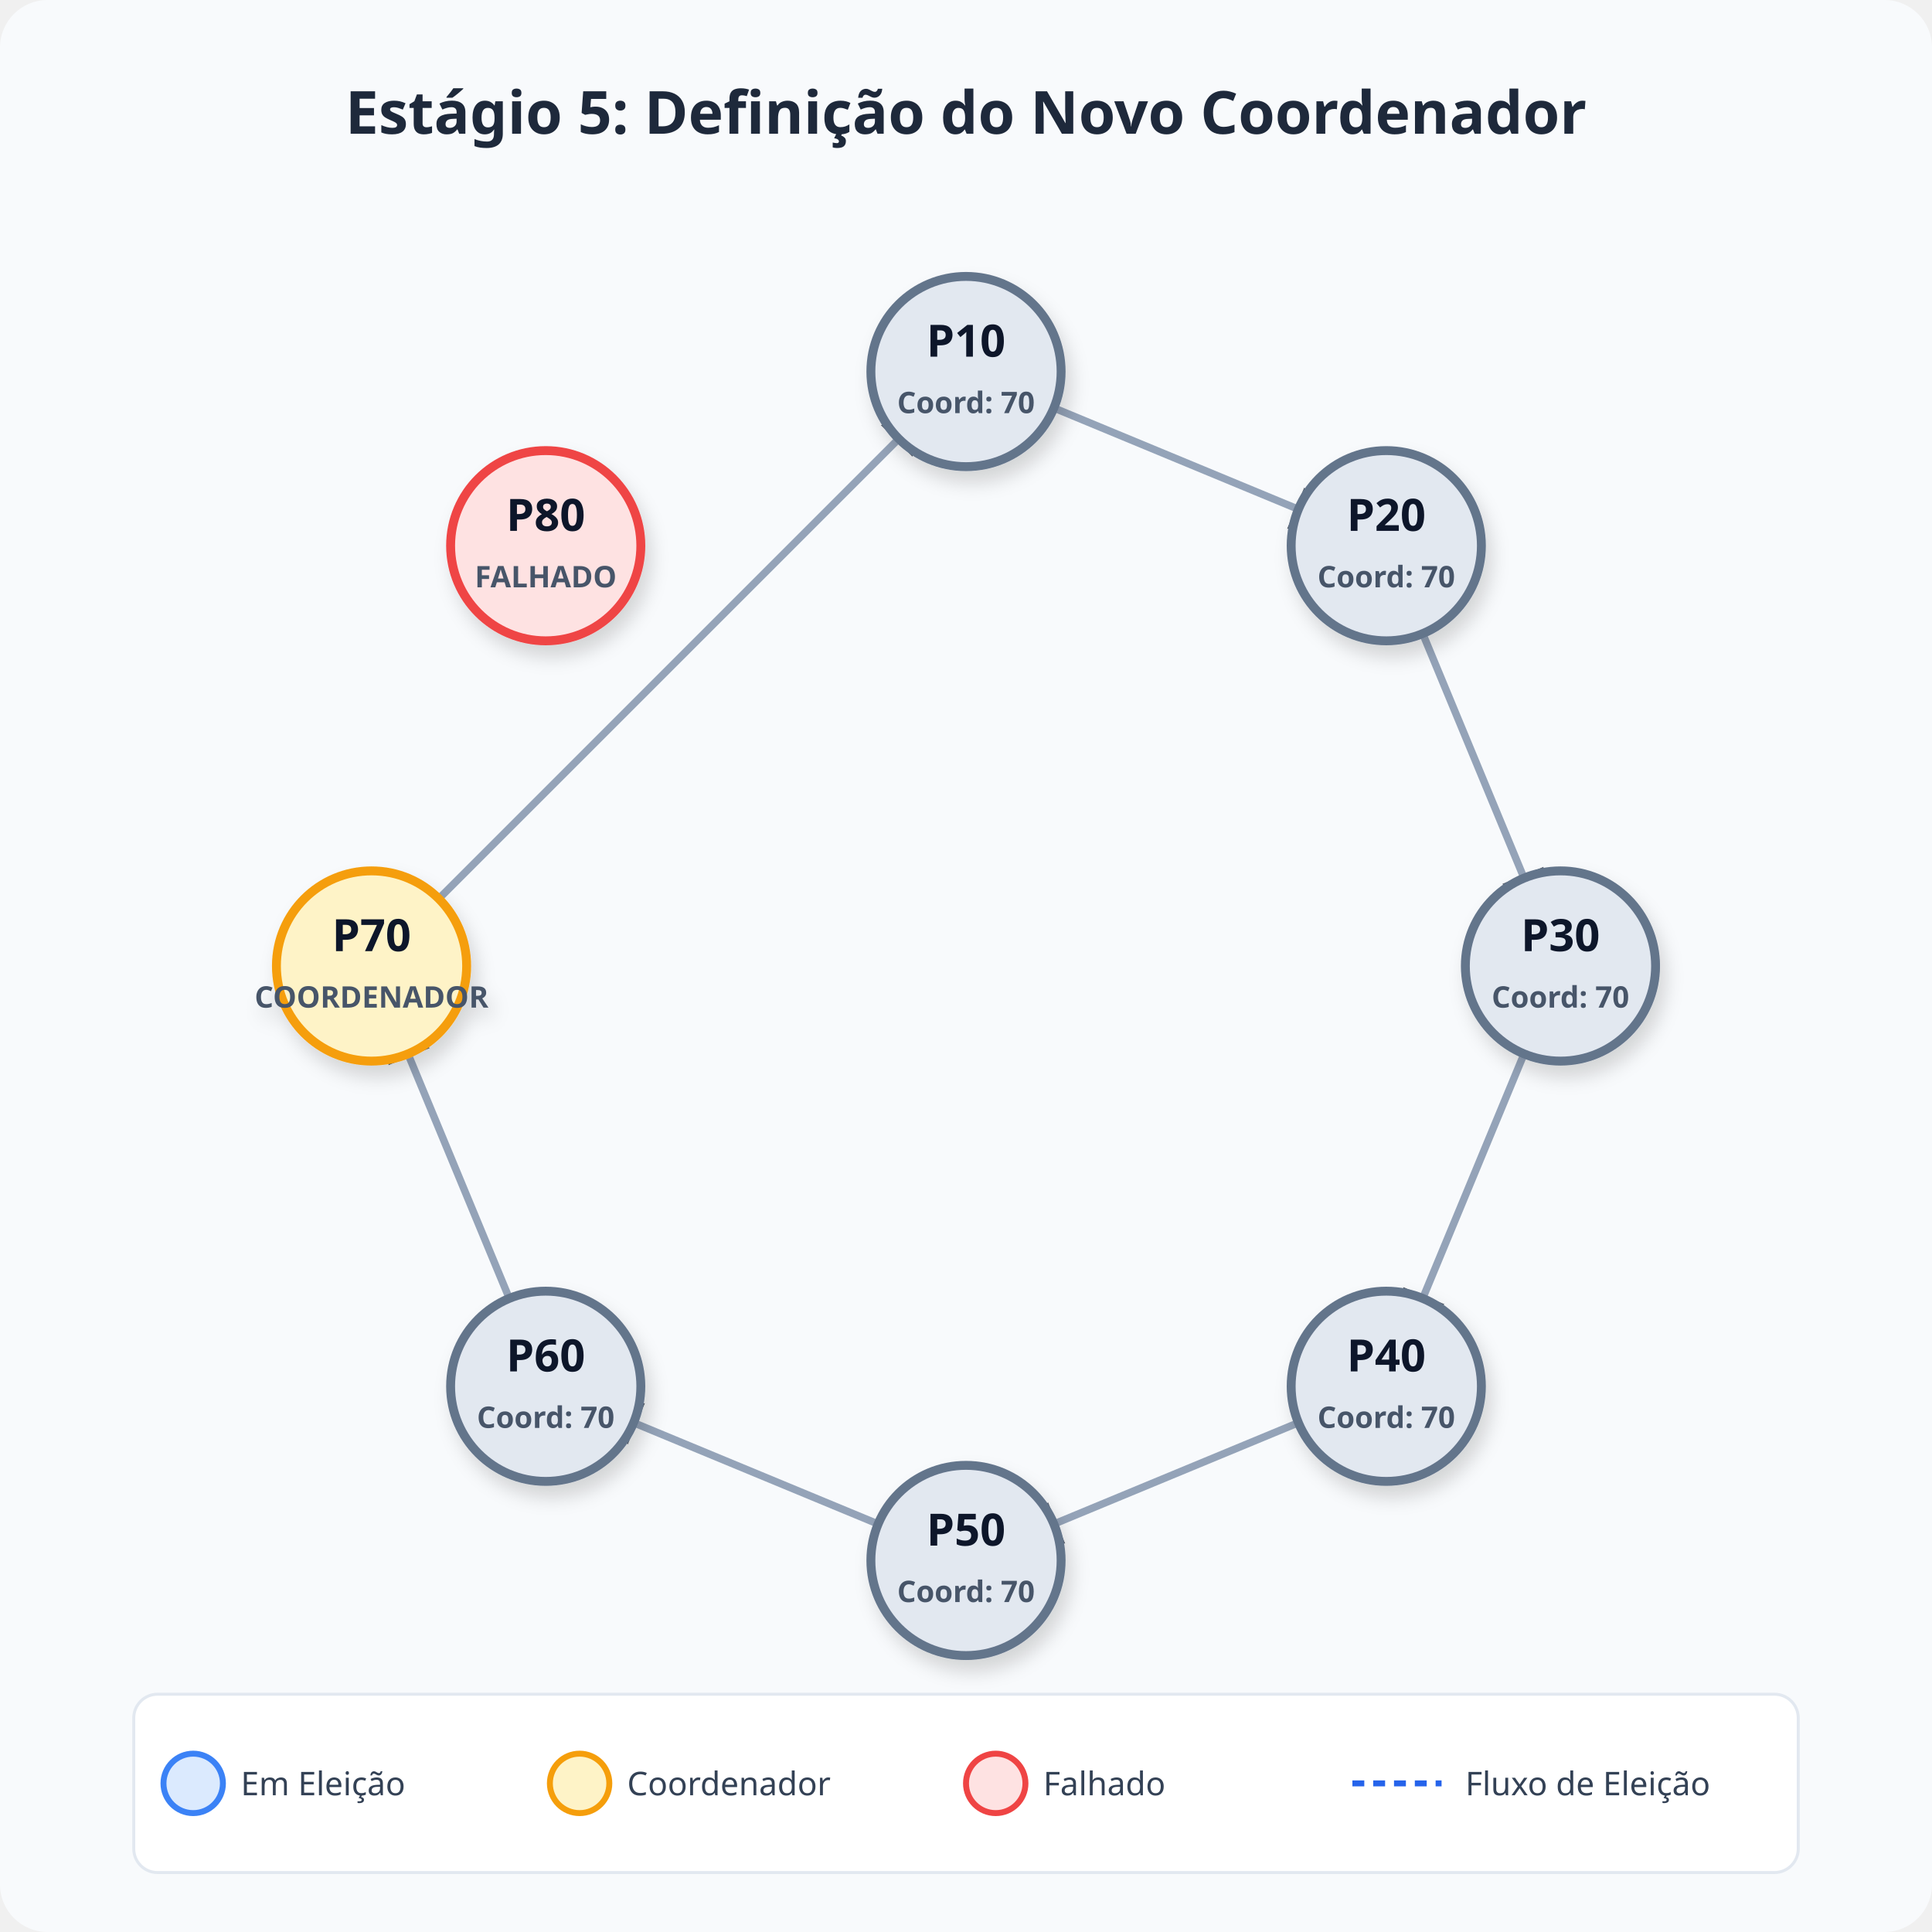
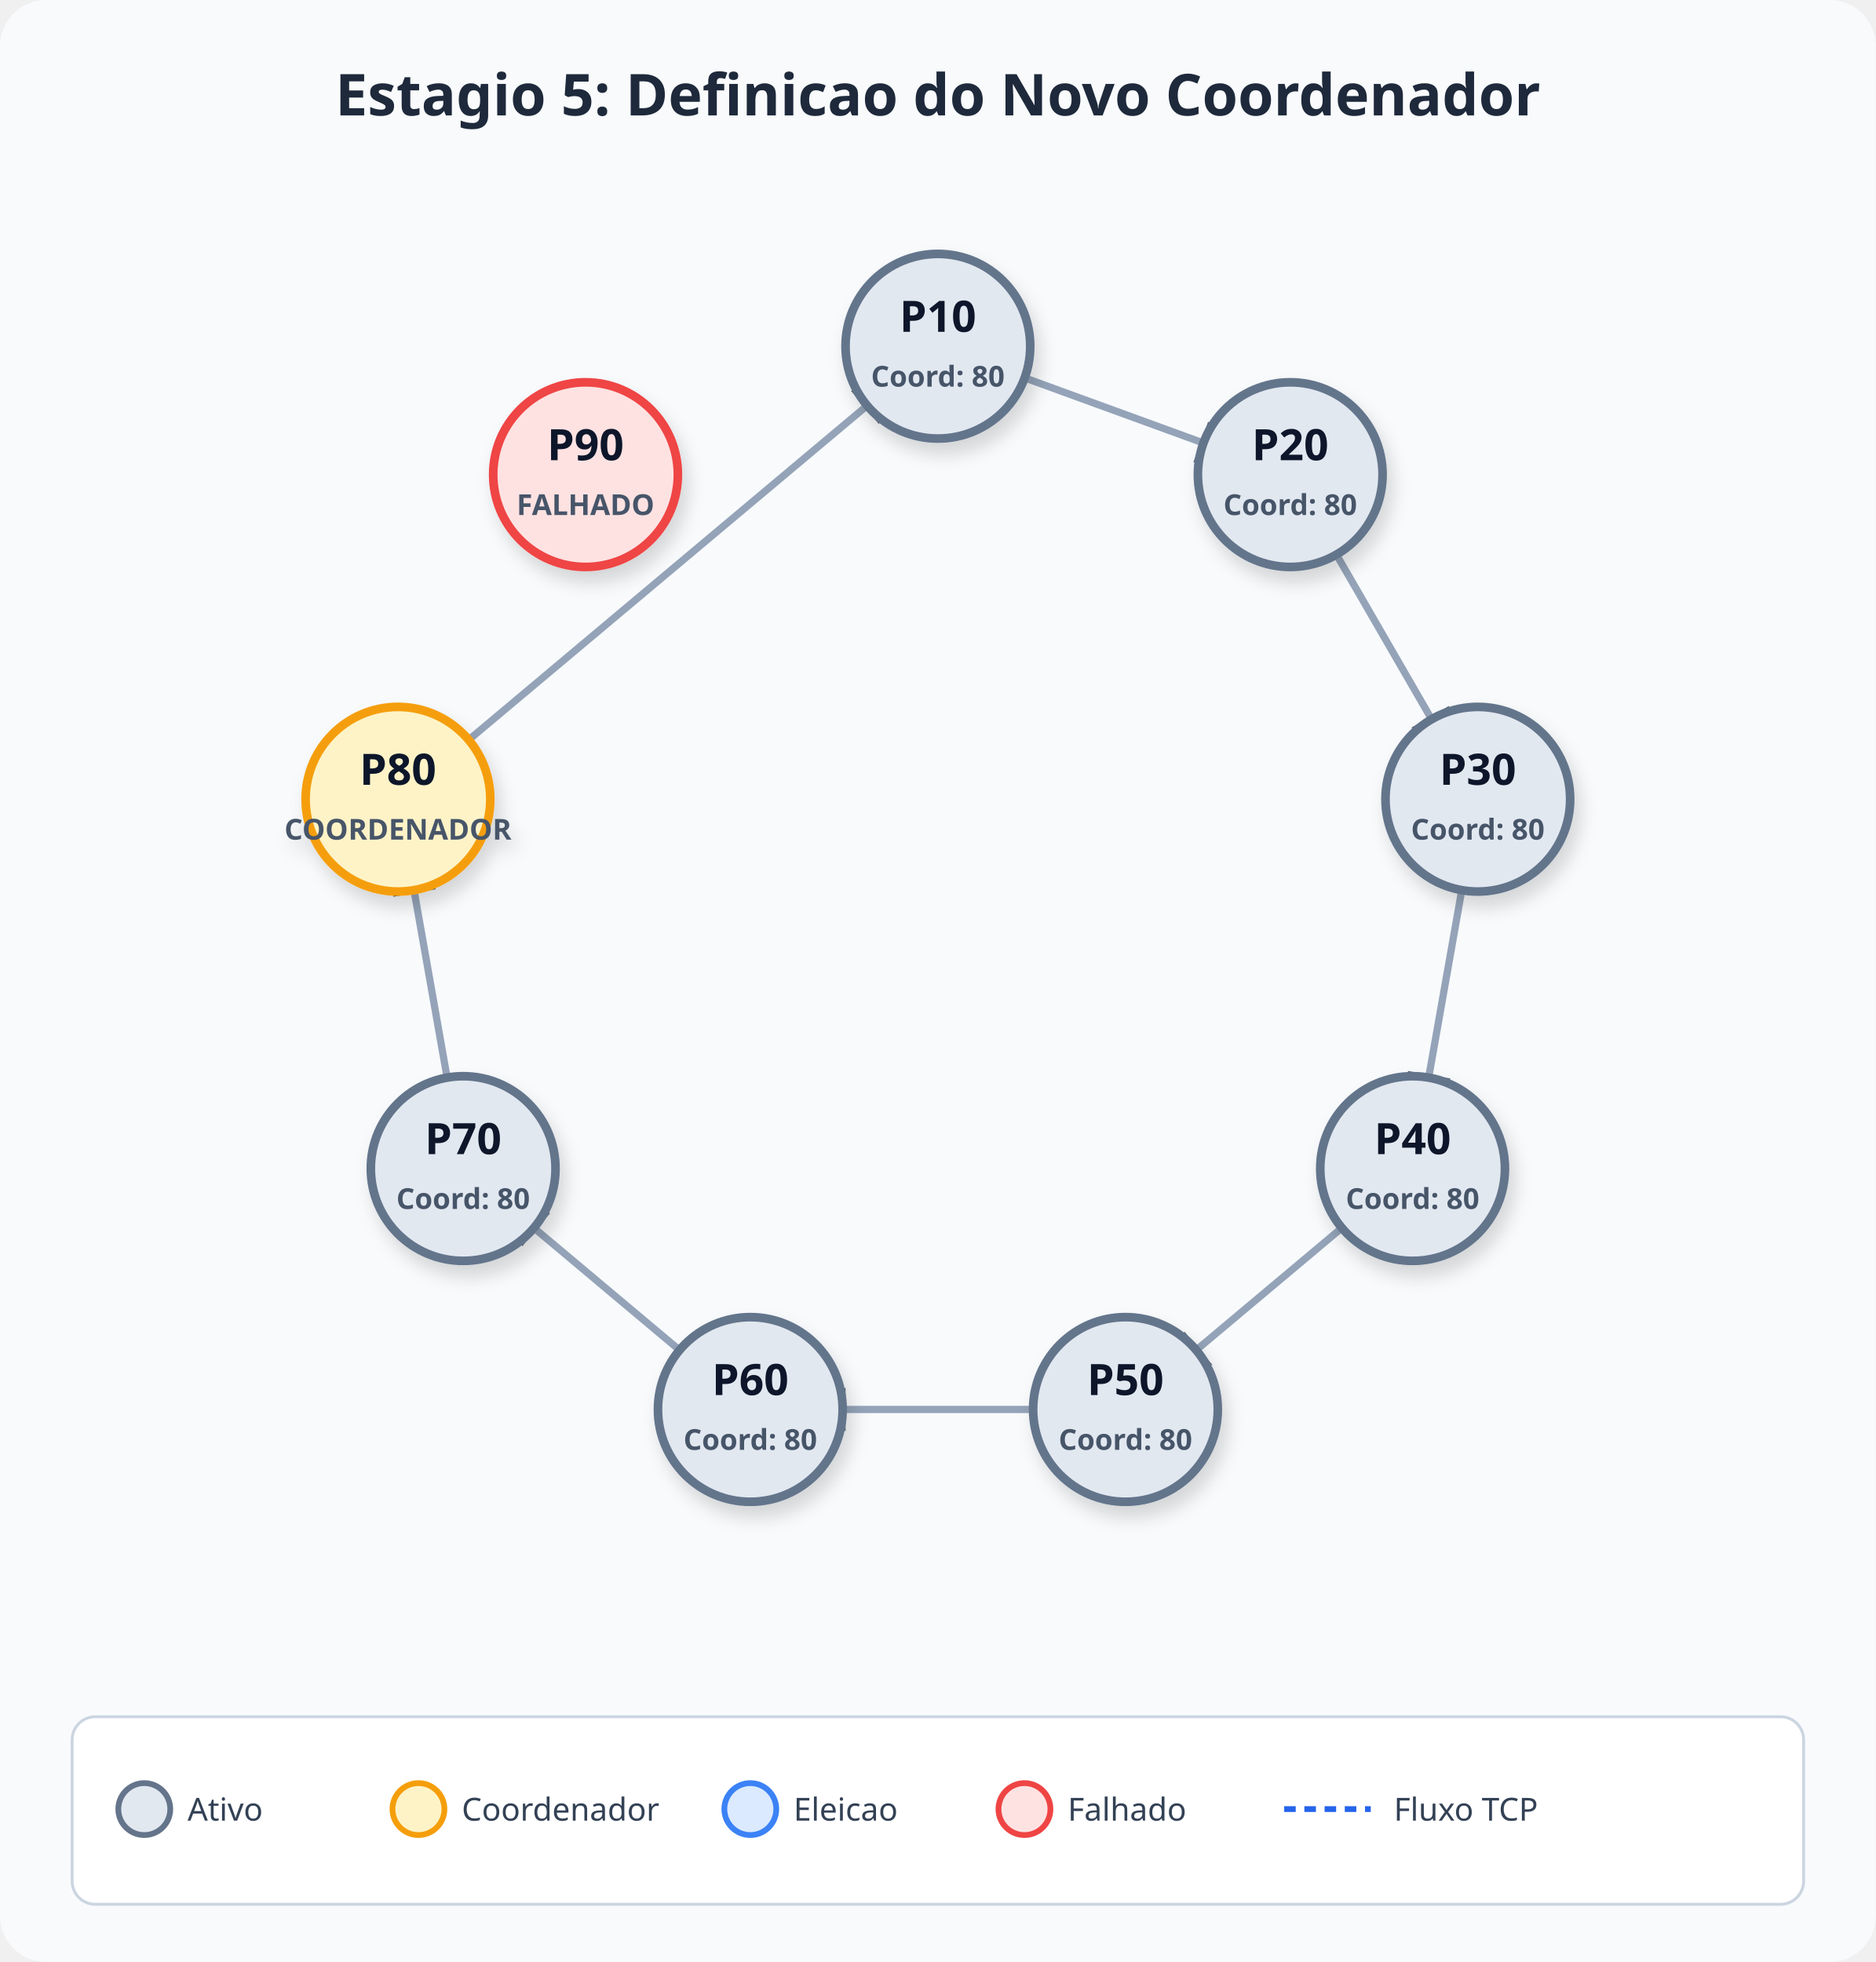
- <svg xmlns="http://www.w3.org/2000/svg" viewBox="0 0 650 650" width="100%" height="100%">
+ <svg xmlns="http://www.w3.org/2000/svg" viewBox="0 0 650 680" width="100%" height="100%">
  <defs>
    <marker id="arrow" viewBox="0 0 10 10" refX="22" refY="5" markerWidth="6" markerHeight="6" orient="auto-start-reverse">
      <path d="M 0 0 L 10 5 L 0 10 z" fill="#4B5563" />
    </marker>
    <marker id="arrow-active" viewBox="0 0 10 10" refX="22" refY="5" markerWidth="6" markerHeight="6" orient="auto-start-reverse">
      <path d="M 0 0 L 10 5 L 0 10 z" fill="#2563EB" />
    </marker>
    <filter id="shadow" x="-20%" y="-20%" width="140%" height="140%">
      <feDropShadow dx="2" dy="4" stdDeviation="3" flood-opacity="0.15" />
    </filter>
  </defs>
  <rect width="100%" height="100%" fill="#F8FAFC" rx="16" />
-   <text x="325" y="45" font-family="system-ui, sans-serif" font-size="20" font-weight="bold" text-anchor="middle" fill="#1E293B">Estágio 5: Definição do Novo Coordenador</text>
-   <line x1="325.0" y1="125.0" x2="466.4" y2="183.6" stroke="#94A3B8" stroke-width="2.5" marker-end="url(#arrow)" />
-   <line x1="466.4" y1="183.6" x2="525.0" y2="325.0" stroke="#94A3B8" stroke-width="2.5" marker-end="url(#arrow)" />
-   <line x1="525.0" y1="325.0" x2="466.4" y2="466.4" stroke="#94A3B8" stroke-width="2.5" marker-end="url(#arrow)" />
-   <line x1="466.4" y1="466.4" x2="325.0" y2="525.0" stroke="#94A3B8" stroke-width="2.5" marker-end="url(#arrow)" />
-   <line x1="325.0" y1="525.0" x2="183.6" y2="466.4" stroke="#94A3B8" stroke-width="2.5" marker-end="url(#arrow)" />
-   <line x1="183.6" y1="466.4" x2="125.0" y2="325.0" stroke="#94A3B8" stroke-width="2.5" marker-end="url(#arrow)" />
-   <line x1="125.0" y1="325.0" x2="325.0" y2="125.0" stroke="#94A3B8" stroke-width="2.5" marker-end="url(#arrow)" />
+   <text x="325" y="40" font-family="system-ui, sans-serif" font-size="20" font-weight="bold" text-anchor="middle" fill="#1E293B">Estagio 5: Definicao do Novo Coordenador</text>
+   <line x1="325.0" y1="120.0" x2="447.1" y2="164.5" stroke="#94A3B8" stroke-width="2.5" marker-end="url(#arrow)" />
+   <line x1="447.1" y1="164.5" x2="512.1" y2="277.0" stroke="#94A3B8" stroke-width="2.5" marker-end="url(#arrow)" />
+   <line x1="512.1" y1="277.0" x2="489.5" y2="405.0" stroke="#94A3B8" stroke-width="2.5" marker-end="url(#arrow)" />
+   <line x1="489.5" y1="405.0" x2="390.0" y2="488.5" stroke="#94A3B8" stroke-width="2.5" marker-end="url(#arrow)" />
+   <line x1="390.0" y1="488.5" x2="260.0" y2="488.5" stroke="#94A3B8" stroke-width="2.5" marker-end="url(#arrow)" />
+   <line x1="260.0" y1="488.5" x2="160.5" y2="405.0" stroke="#94A3B8" stroke-width="2.5" marker-end="url(#arrow)" />
+   <line x1="160.5" y1="405.0" x2="137.9" y2="277.0" stroke="#94A3B8" stroke-width="2.5" marker-end="url(#arrow)" />
+   <line x1="137.9" y1="277.0" x2="325.0" y2="120.0" stroke="#94A3B8" stroke-width="2.5" marker-end="url(#arrow)" />
  <g filter="url(#shadow)">
-     <circle cx="325.0" cy="125.0" r="32" fill="#E2E8F0" stroke="#64748B" stroke-width="3" />
-     <text x="325.0" y="120.0" font-family="system-ui, sans-serif" font-size="15" font-weight="bold" text-anchor="middle" fill="#0F172A">P10</text>
-     <text x="325.0" y="139.0" font-family="system-ui, sans-serif" font-size="10" font-weight="600" text-anchor="middle" fill="#475569">Coord: 70</text>
+     <circle cx="325.0" cy="120.0" r="32" fill="#E2E8F0" stroke="#64748B" stroke-width="3" />
+     <text x="325.0" y="115.0" font-family="system-ui, sans-serif" font-size="15" font-weight="bold" text-anchor="middle" fill="#0F172A">P10</text>
+     <text x="325.0" y="134.0" font-family="system-ui, sans-serif" font-size="10" font-weight="600" text-anchor="middle" fill="#475569">Coord: 80</text>
  </g>
  <g filter="url(#shadow)">
-     <circle cx="466.4" cy="183.6" r="32" fill="#E2E8F0" stroke="#64748B" stroke-width="3" />
-     <text x="466.4" y="178.6" font-family="system-ui, sans-serif" font-size="15" font-weight="bold" text-anchor="middle" fill="#0F172A">P20</text>
-     <text x="466.4" y="197.6" font-family="system-ui, sans-serif" font-size="10" font-weight="600" text-anchor="middle" fill="#475569">Coord: 70</text>
+     <circle cx="447.1" cy="164.5" r="32" fill="#E2E8F0" stroke="#64748B" stroke-width="3" />
+     <text x="447.1" y="159.5" font-family="system-ui, sans-serif" font-size="15" font-weight="bold" text-anchor="middle" fill="#0F172A">P20</text>
+     <text x="447.1" y="178.5" font-family="system-ui, sans-serif" font-size="10" font-weight="600" text-anchor="middle" fill="#475569">Coord: 80</text>
  </g>
  <g filter="url(#shadow)">
-     <circle cx="525.0" cy="325.0" r="32" fill="#E2E8F0" stroke="#64748B" stroke-width="3" />
-     <text x="525.0" y="320.0" font-family="system-ui, sans-serif" font-size="15" font-weight="bold" text-anchor="middle" fill="#0F172A">P30</text>
-     <text x="525.0" y="339.0" font-family="system-ui, sans-serif" font-size="10" font-weight="600" text-anchor="middle" fill="#475569">Coord: 70</text>
+     <circle cx="512.1" cy="277.0" r="32" fill="#E2E8F0" stroke="#64748B" stroke-width="3" />
+     <text x="512.1" y="272.0" font-family="system-ui, sans-serif" font-size="15" font-weight="bold" text-anchor="middle" fill="#0F172A">P30</text>
+     <text x="512.1" y="291.0" font-family="system-ui, sans-serif" font-size="10" font-weight="600" text-anchor="middle" fill="#475569">Coord: 80</text>
  </g>
  <g filter="url(#shadow)">
-     <circle cx="466.4" cy="466.4" r="32" fill="#E2E8F0" stroke="#64748B" stroke-width="3" />
-     <text x="466.4" y="461.4" font-family="system-ui, sans-serif" font-size="15" font-weight="bold" text-anchor="middle" fill="#0F172A">P40</text>
-     <text x="466.4" y="480.4" font-family="system-ui, sans-serif" font-size="10" font-weight="600" text-anchor="middle" fill="#475569">Coord: 70</text>
+     <circle cx="489.5" cy="405.0" r="32" fill="#E2E8F0" stroke="#64748B" stroke-width="3" />
+     <text x="489.5" y="400.0" font-family="system-ui, sans-serif" font-size="15" font-weight="bold" text-anchor="middle" fill="#0F172A">P40</text>
+     <text x="489.5" y="419.0" font-family="system-ui, sans-serif" font-size="10" font-weight="600" text-anchor="middle" fill="#475569">Coord: 80</text>
  </g>
  <g filter="url(#shadow)">
-     <circle cx="325.0" cy="525.0" r="32" fill="#E2E8F0" stroke="#64748B" stroke-width="3" />
-     <text x="325.0" y="520.0" font-family="system-ui, sans-serif" font-size="15" font-weight="bold" text-anchor="middle" fill="#0F172A">P50</text>
-     <text x="325.0" y="539.0" font-family="system-ui, sans-serif" font-size="10" font-weight="600" text-anchor="middle" fill="#475569">Coord: 70</text>
+     <circle cx="390.0" cy="488.5" r="32" fill="#E2E8F0" stroke="#64748B" stroke-width="3" />
+     <text x="390.0" y="483.5" font-family="system-ui, sans-serif" font-size="15" font-weight="bold" text-anchor="middle" fill="#0F172A">P50</text>
+     <text x="390.0" y="502.5" font-family="system-ui, sans-serif" font-size="10" font-weight="600" text-anchor="middle" fill="#475569">Coord: 80</text>
  </g>
  <g filter="url(#shadow)">
-     <circle cx="183.6" cy="466.4" r="32" fill="#E2E8F0" stroke="#64748B" stroke-width="3" />
-     <text x="183.6" y="461.4" font-family="system-ui, sans-serif" font-size="15" font-weight="bold" text-anchor="middle" fill="#0F172A">P60</text>
-     <text x="183.6" y="480.4" font-family="system-ui, sans-serif" font-size="10" font-weight="600" text-anchor="middle" fill="#475569">Coord: 70</text>
+     <circle cx="260.0" cy="488.5" r="32" fill="#E2E8F0" stroke="#64748B" stroke-width="3" />
+     <text x="260.0" y="483.5" font-family="system-ui, sans-serif" font-size="15" font-weight="bold" text-anchor="middle" fill="#0F172A">P60</text>
+     <text x="260.0" y="502.5" font-family="system-ui, sans-serif" font-size="10" font-weight="600" text-anchor="middle" fill="#475569">Coord: 80</text>
  </g>
  <g filter="url(#shadow)">
-     <circle cx="125.0" cy="325.0" r="32" fill="#FEF3C7" stroke="#F59E0B" stroke-width="3" />
-     <text x="125.0" y="320.0" font-family="system-ui, sans-serif" font-size="15" font-weight="bold" text-anchor="middle" fill="#0F172A">P70</text>
-     <text x="125.0" y="339.0" font-family="system-ui, sans-serif" font-size="10" font-weight="600" text-anchor="middle" fill="#475569">COORDENADOR</text>
+     <circle cx="160.5" cy="405.0" r="32" fill="#E2E8F0" stroke="#64748B" stroke-width="3" />
+     <text x="160.5" y="400.0" font-family="system-ui, sans-serif" font-size="15" font-weight="bold" text-anchor="middle" fill="#0F172A">P70</text>
+     <text x="160.5" y="419.0" font-family="system-ui, sans-serif" font-size="10" font-weight="600" text-anchor="middle" fill="#475569">Coord: 80</text>
  </g>
  <g filter="url(#shadow)">
-     <circle cx="183.6" cy="183.6" r="32" fill="#FEE2E2" stroke="#EF4444" stroke-width="3" />
-     <text x="183.6" y="178.6" font-family="system-ui, sans-serif" font-size="15" font-weight="bold" text-anchor="middle" fill="#0F172A">P80</text>
-     <text x="183.6" y="197.6" font-family="system-ui, sans-serif" font-size="10" font-weight="600" text-anchor="middle" fill="#475569">FALHADO</text>
+     <circle cx="137.9" cy="277.0" r="32" fill="#FEF3C7" stroke="#F59E0B" stroke-width="3" />
+     <text x="137.9" y="272.0" font-family="system-ui, sans-serif" font-size="15" font-weight="bold" text-anchor="middle" fill="#0F172A">P80</text>
+     <text x="137.9" y="291.0" font-family="system-ui, sans-serif" font-size="10" font-weight="600" text-anchor="middle" fill="#475569">COORDENADOR</text>
  </g>
-   <g transform="translate(45, 570)">
-     <rect width="560" height="60" fill="#FFFFFF" stroke="#E2E8F0" rx="8" />
-     <circle cx="20" cy="30" r="10" fill="#DBEAFE" stroke="#3B82F6" stroke-width="2" />
-     <text x="36" y="34" font-family="system-ui, sans-serif" font-size="11" fill="#334155">Em Eleição</text>
-     <circle cx="150" cy="30" r="10" fill="#FEF3C7" stroke="#F59E0B" stroke-width="2" />
-     <text x="166" y="34" font-family="system-ui, sans-serif" font-size="11" fill="#334155">Coordenador</text>
-     <circle cx="290" cy="30" r="10" fill="#FEE2E2" stroke="#EF4444" stroke-width="2" />
-     <text x="306" y="34" font-family="system-ui, sans-serif" font-size="11" fill="#334155">Falhado</text>
-     <line x1="410" y1="30" x2="440" y2="30" stroke="#2563EB" stroke-width="2" stroke-dasharray="4,3" />
-     <text x="448" y="34" font-family="system-ui, sans-serif" font-size="11" fill="#334155">Fluxo de Eleição</text>
+   <g filter="url(#shadow)">
+     <circle cx="202.9" cy="164.5" r="32" fill="#FEE2E2" stroke="#EF4444" stroke-width="3" />
+     <text x="202.9" y="159.5" font-family="system-ui, sans-serif" font-size="15" font-weight="bold" text-anchor="middle" fill="#0F172A">P90</text>
+     <text x="202.9" y="178.5" font-family="system-ui, sans-serif" font-size="10" font-weight="600" text-anchor="middle" fill="#475569">FALHADO</text>
+   </g>
+   <g transform="translate(25, 595)">
+     <rect width="600" height="65" fill="#FFFFFF" stroke="#CBD5E1" rx="8" />
+     <circle cx="25" cy="32" r="9" fill="#E2E8F0" stroke="#64748B" stroke-width="2" />
+     <text x="40" y="36" font-family="system-ui, sans-serif" font-size="11" fill="#334155">Ativo</text>
+     <circle cx="120" cy="32" r="9" fill="#FEF3C7" stroke="#F59E0B" stroke-width="2" />
+     <text x="135" y="36" font-family="system-ui, sans-serif" font-size="11" fill="#334155">Coordenador</text>
+     <circle cx="235" cy="32" r="9" fill="#DBEAFE" stroke="#3B82F6" stroke-width="2" />
+     <text x="250" y="36" font-family="system-ui, sans-serif" font-size="11" fill="#334155">Eleicao</text>
+     <circle cx="330" cy="32" r="9" fill="#FEE2E2" stroke="#EF4444" stroke-width="2" />
+     <text x="345" y="36" font-family="system-ui, sans-serif" font-size="11" fill="#334155">Falhado</text>
+     <line x1="420" y1="32" x2="450" y2="32" stroke="#2563EB" stroke-width="2" stroke-dasharray="4,3" />
+     <text x="458" y="36" font-family="system-ui, sans-serif" font-size="11" fill="#334155">Fluxo TCP</text>
  </g>
</svg>
